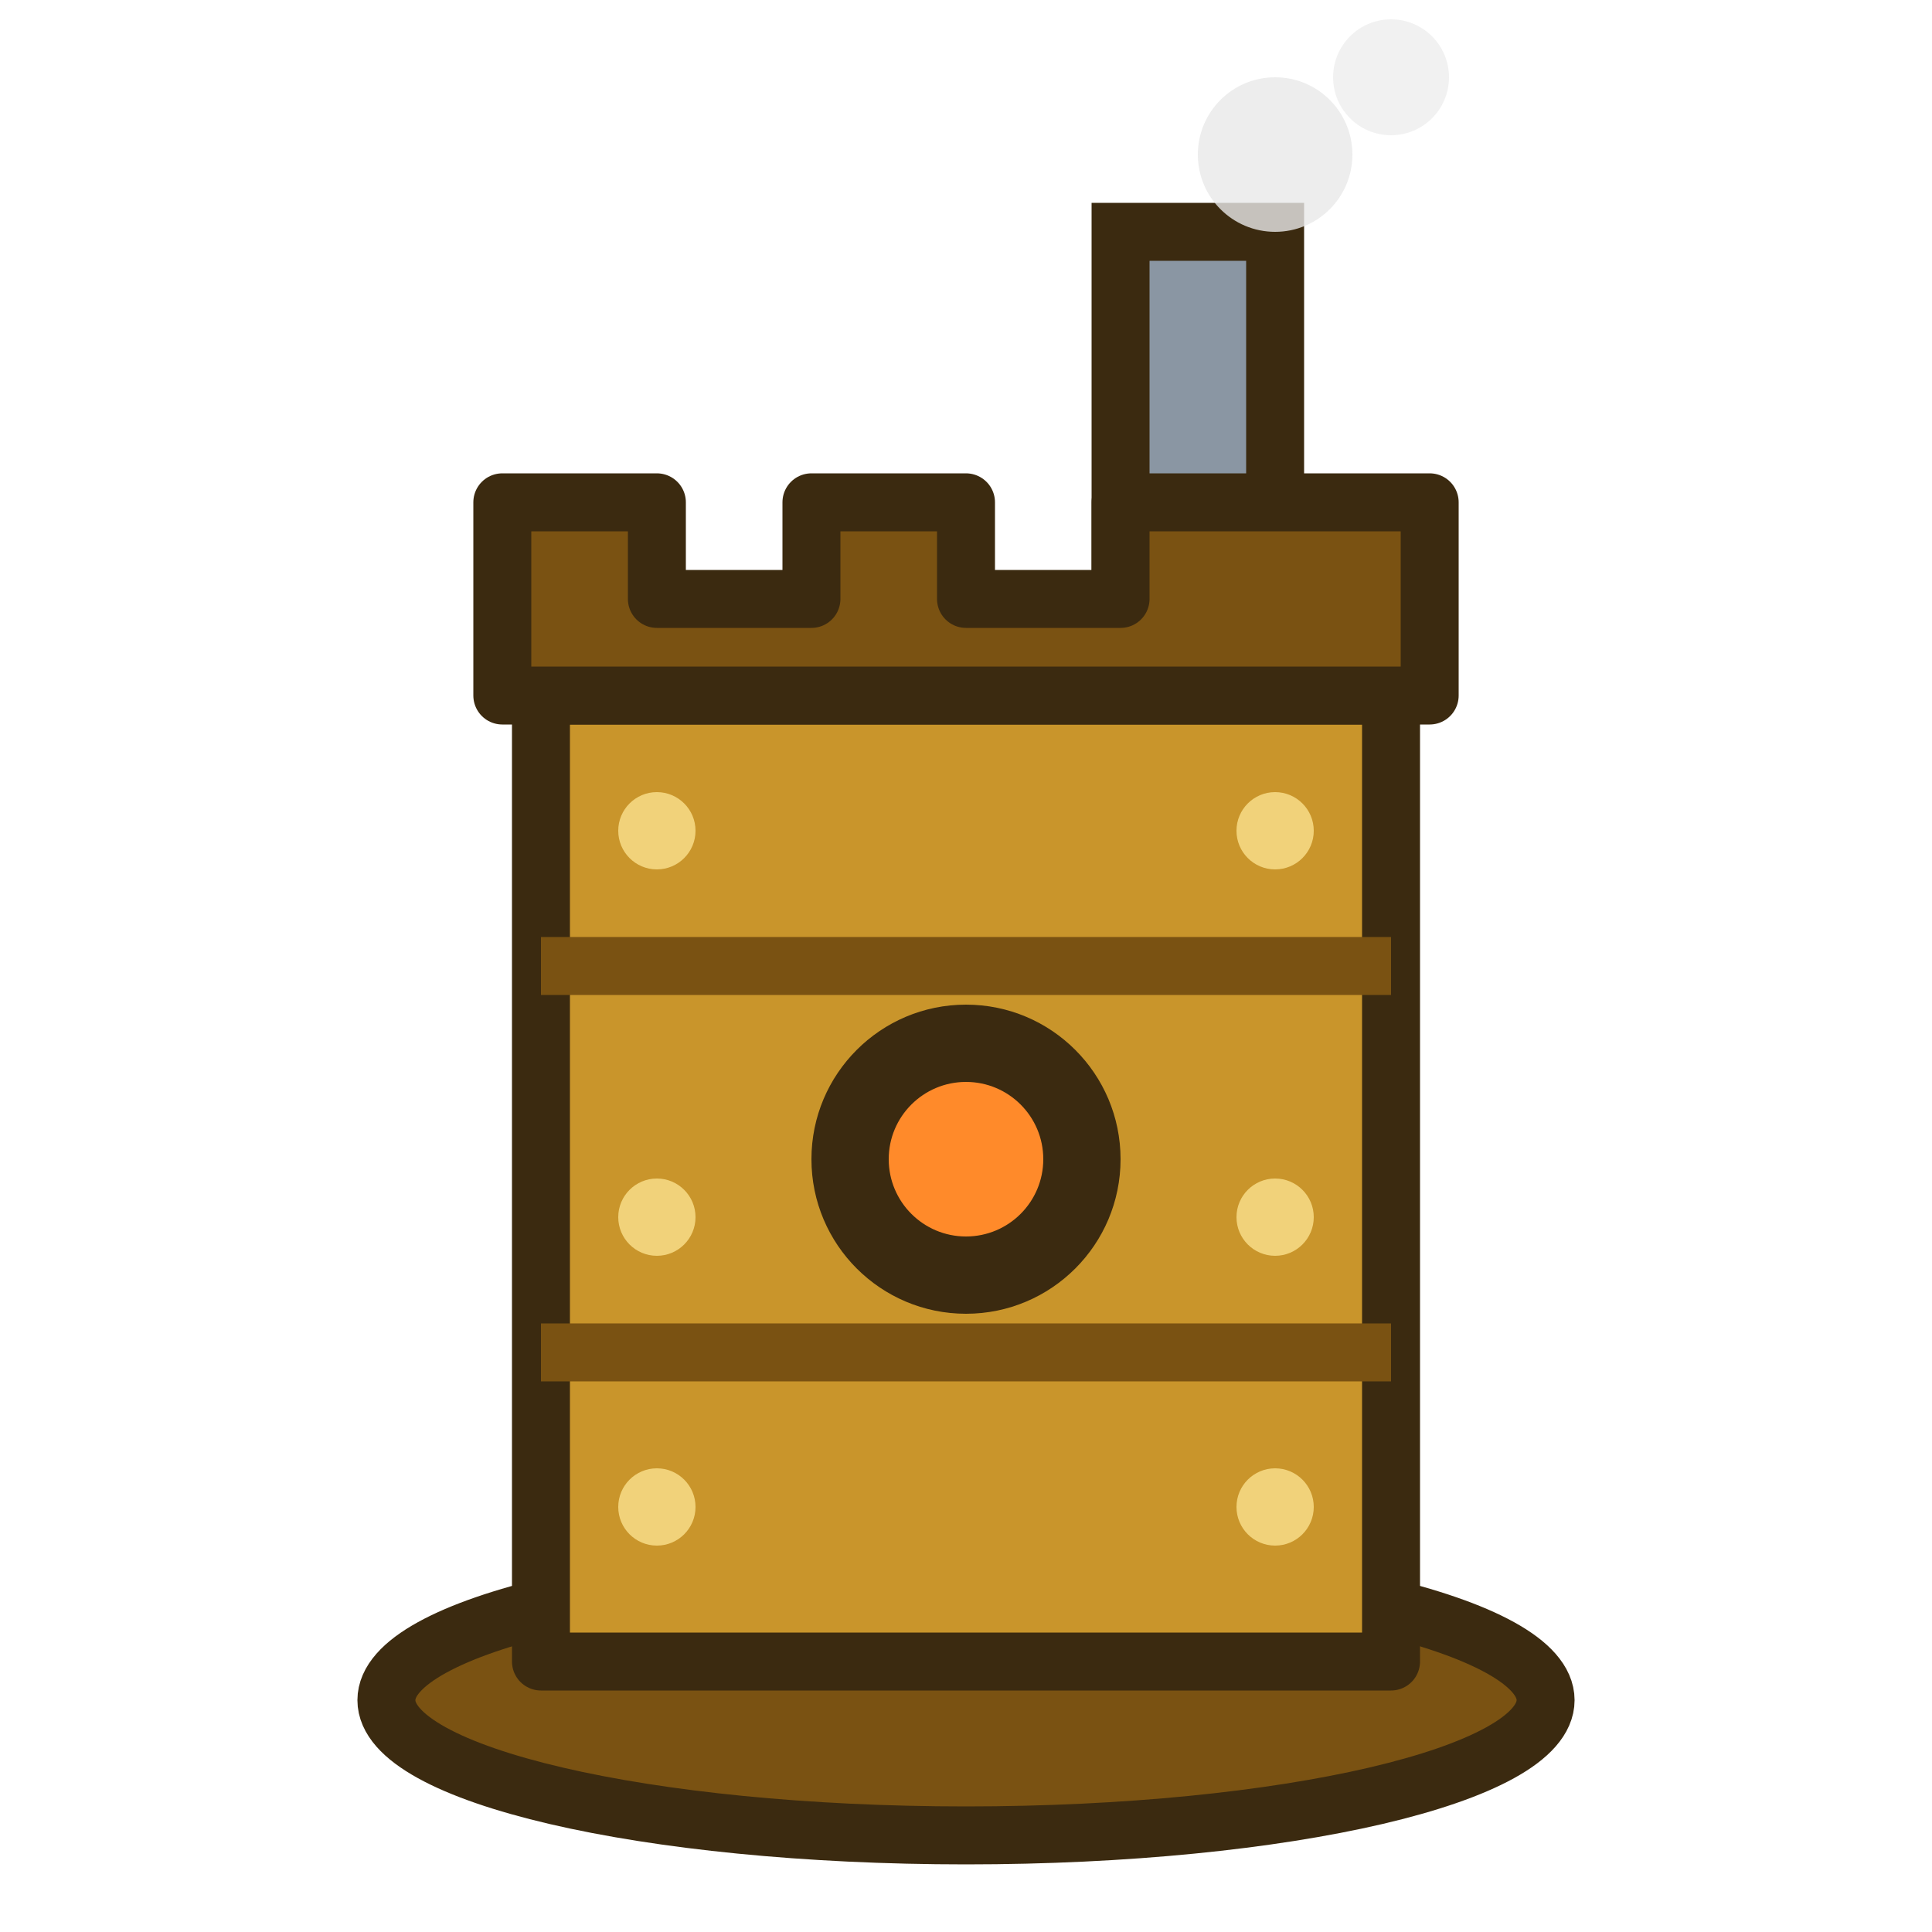
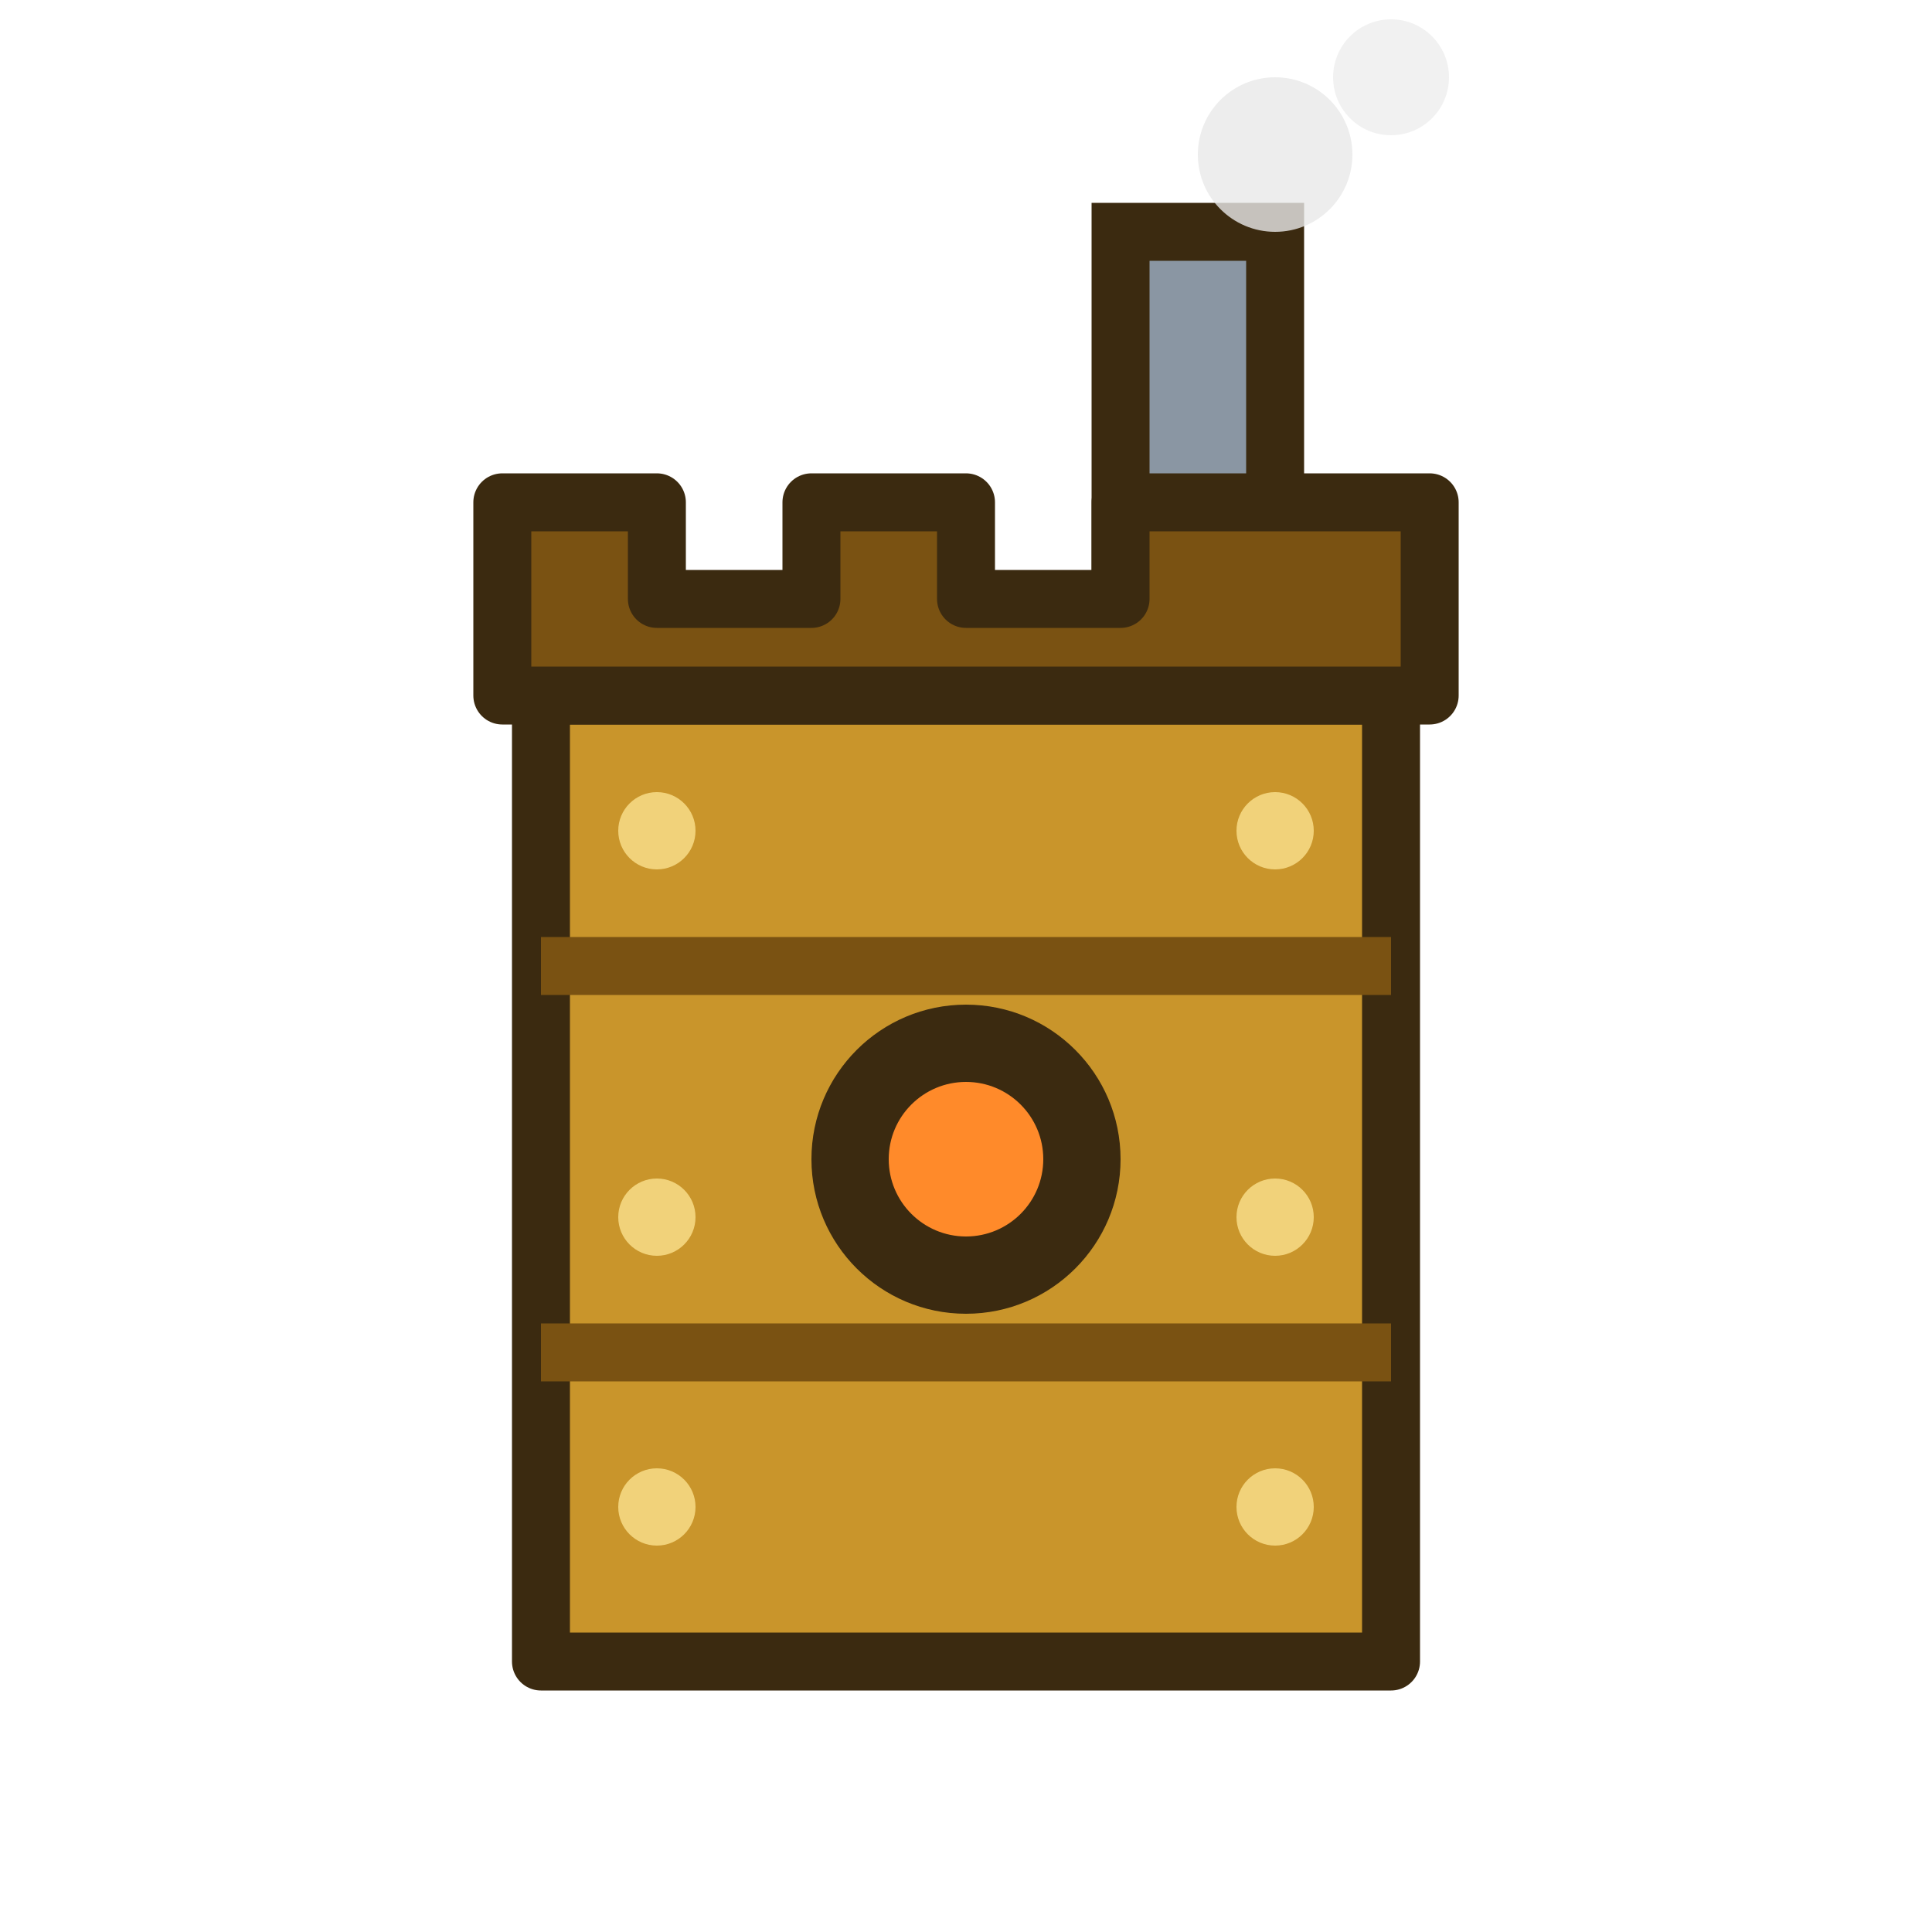
<svg xmlns="http://www.w3.org/2000/svg" viewBox="0 0 100 100">
-   <ellipse cx="50" cy="88" rx="30" ry="7" fill="#7a5212" stroke="#3b2a10" stroke-width="3" />
  <rect x="58" y="12" width="8" height="18" fill="#8a96a3" stroke="#3b2a10" stroke-width="3" />
  <circle cx="66" cy="8" r="4" fill="#e8e8e8" opacity="0.8" />
  <circle cx="72" cy="4" r="3" fill="#e8e8e8" opacity="0.6" />
  <path d="M28 86 V36 H72 V86 Z" fill="#c9952b" stroke="#3b2a10" stroke-width="3" stroke-linejoin="round" />
  <path d="M26 36 V26 H34 V31 H42 V26 H50 V31 H58 V26 H74 V36 Z" fill="#7a5212" stroke="#3b2a10" stroke-width="3" stroke-linejoin="round" />
  <path d="M28 50 H72 M28 70 H72" stroke="#7a5212" stroke-width="3" />
  <g fill="#f1d27a">
    <circle cx="34" cy="43" r="2" />
    <circle cx="66" cy="43" r="2" />
    <circle cx="34" cy="63" r="2" />
    <circle cx="66" cy="63" r="2" />
    <circle cx="34" cy="78" r="2" />
    <circle cx="66" cy="78" r="2" />
  </g>
  <circle cx="50" cy="60" r="8" fill="#3b2a10" />
  <circle cx="50" cy="60" r="4" fill="#ff8a2a" />
</svg>
